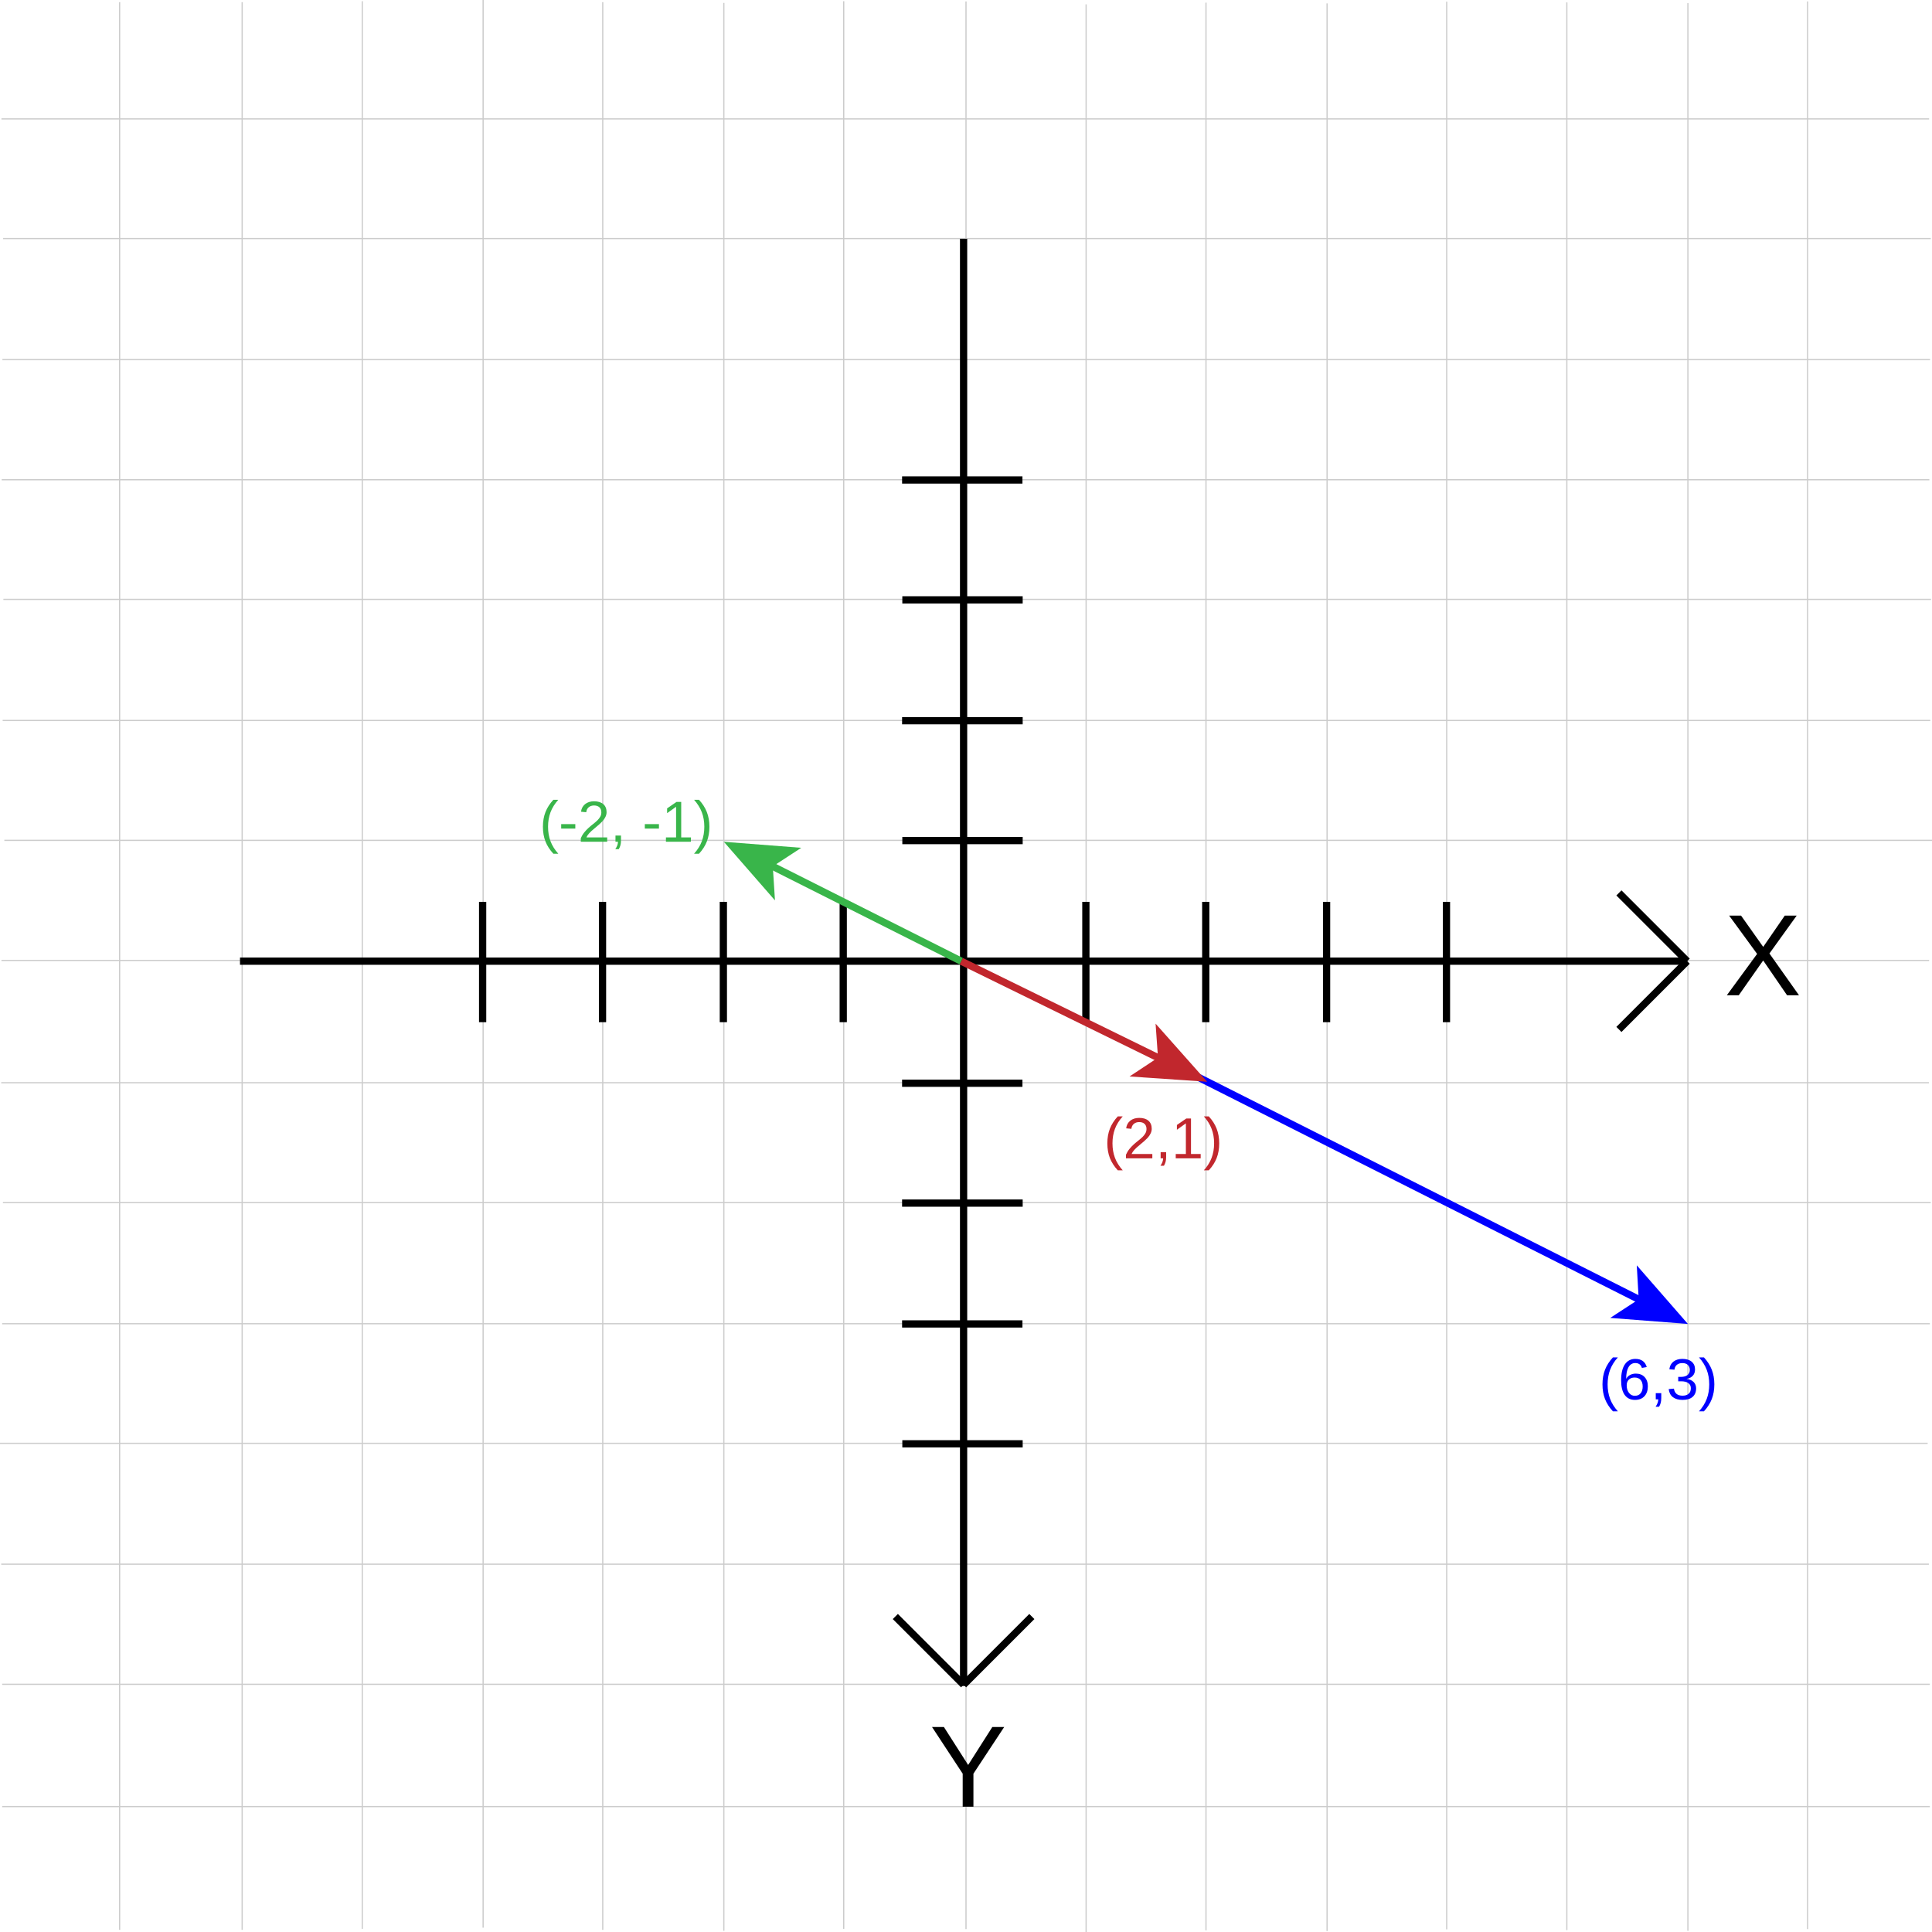
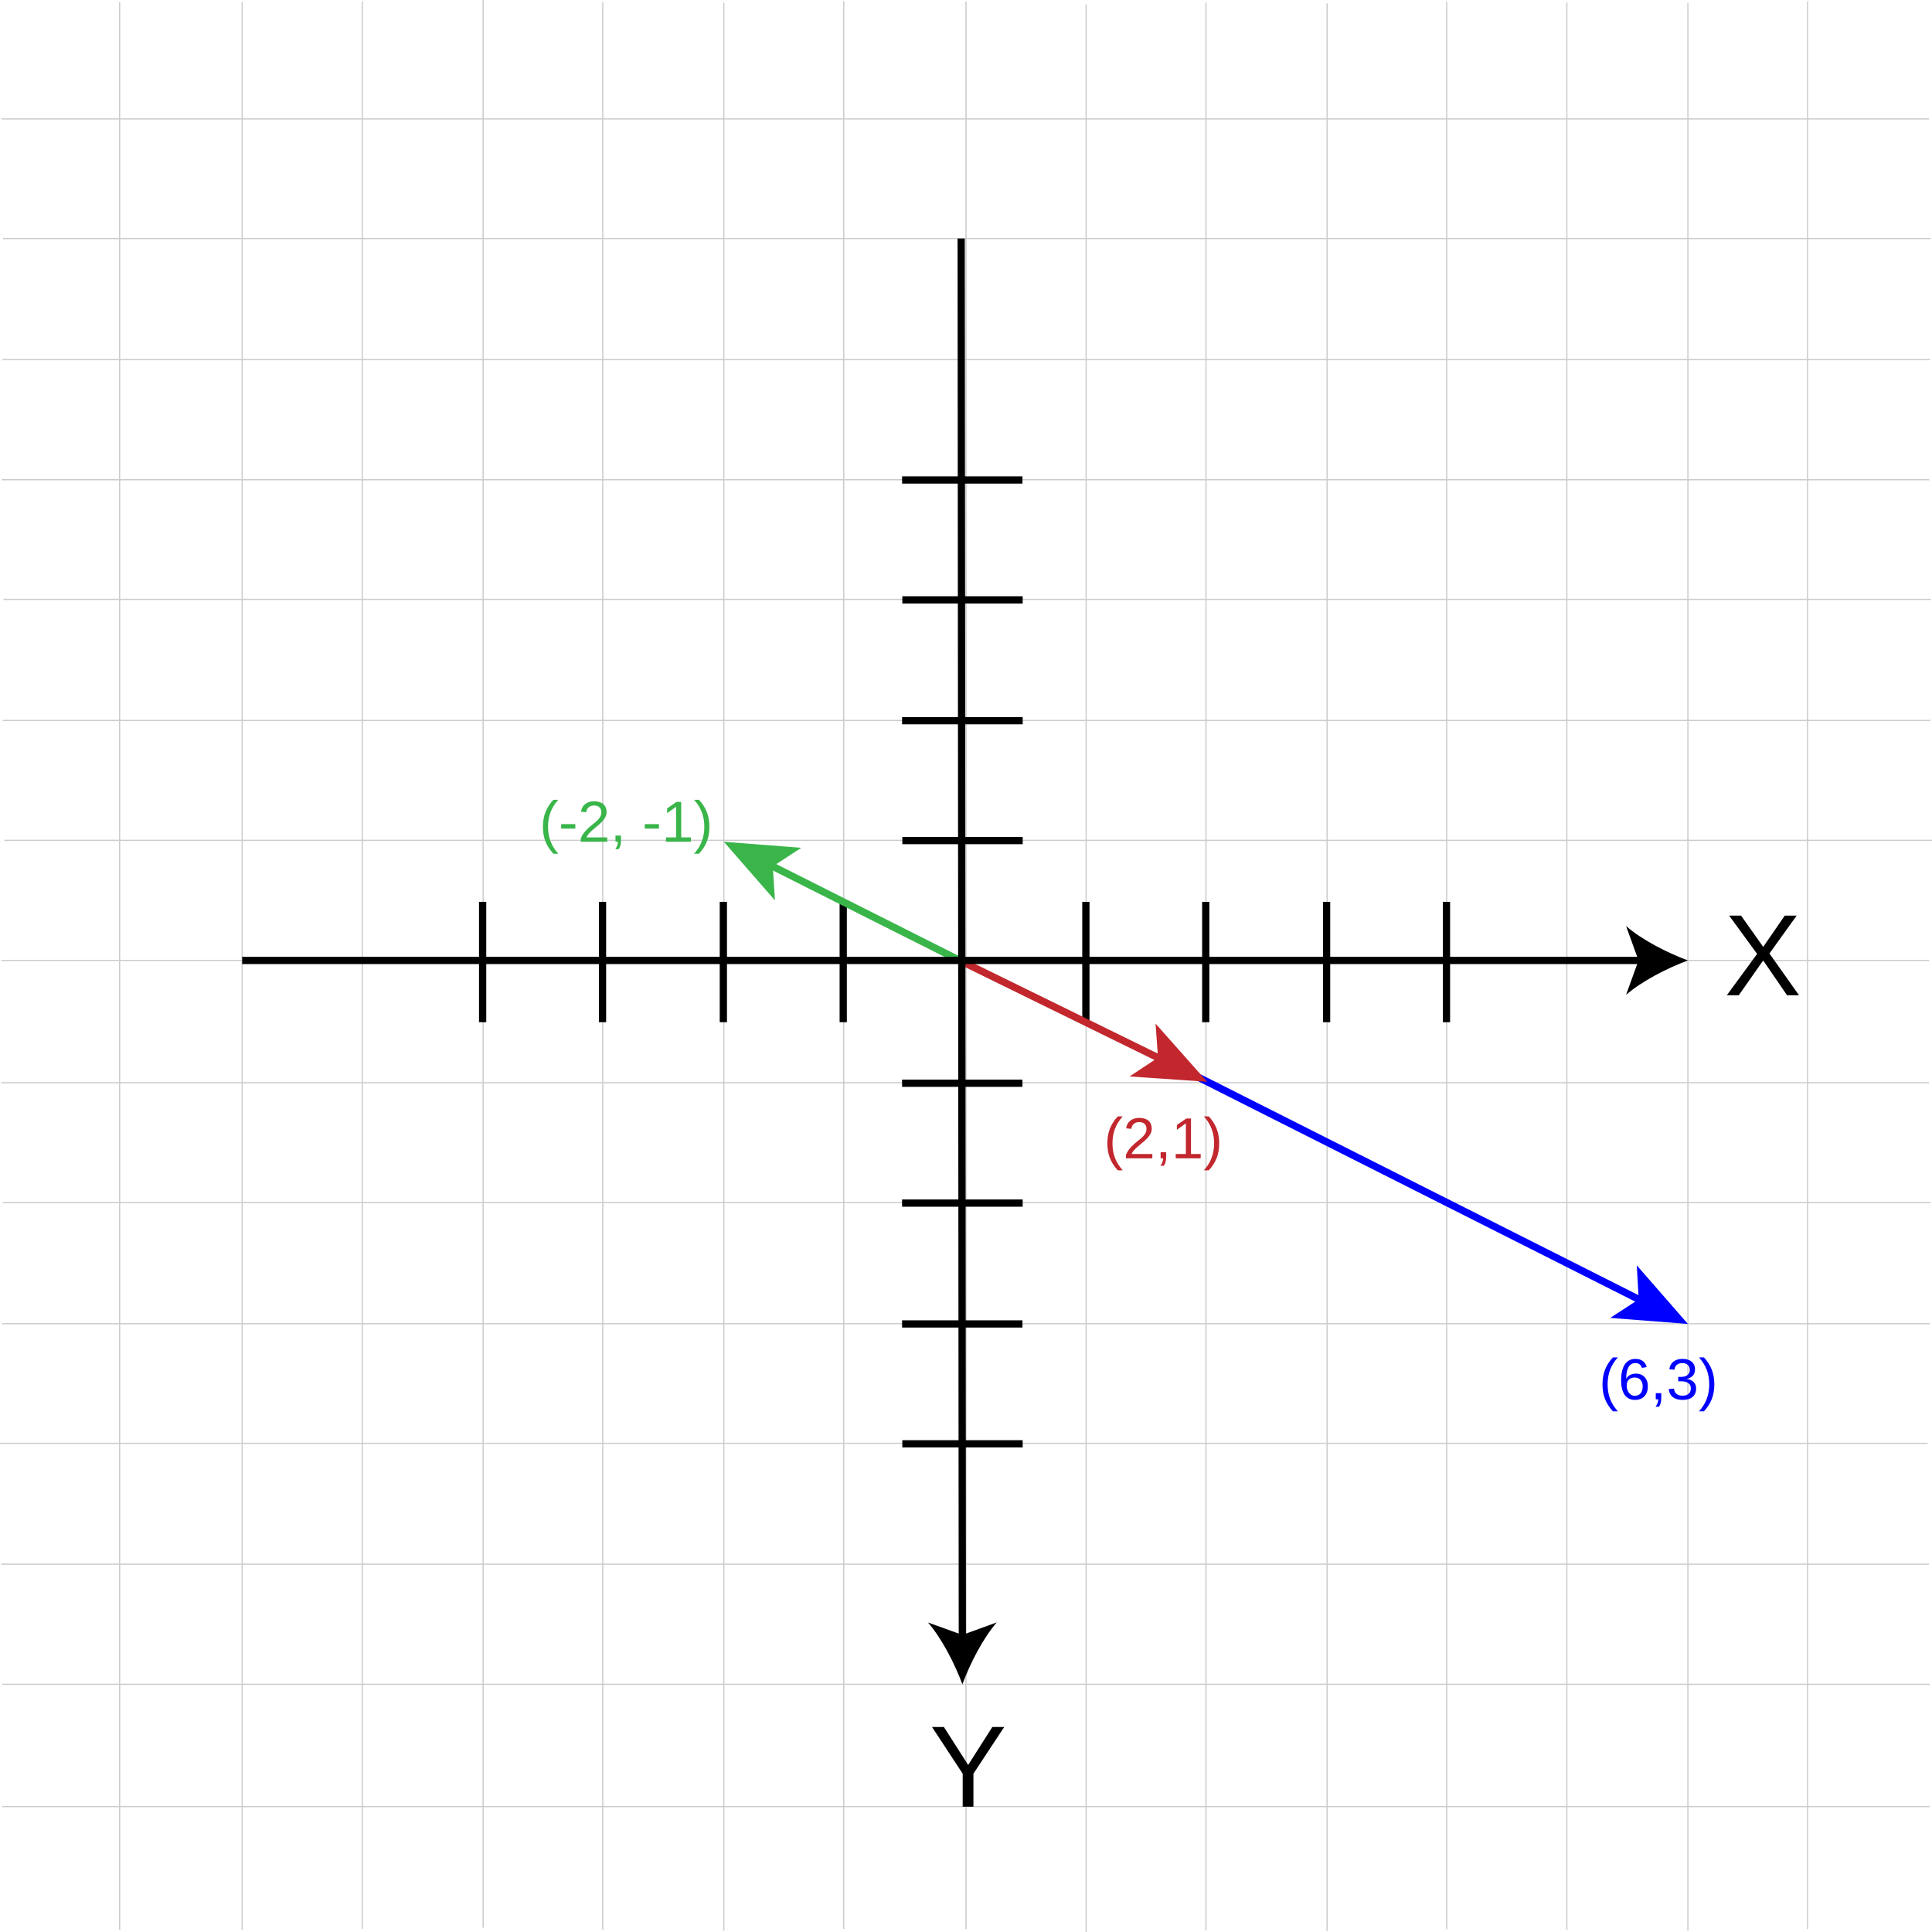
<svg xmlns="http://www.w3.org/2000/svg" id="Layer_1" data-name="Layer 1" viewBox="0 0 801 801">
  <defs>
    <style>.cls-1,.cls-10,.cls-2,.cls-3,.cls-7{fill:none;stroke-miterlimit:10;}.cls-1{stroke:#ccc;stroke-width:0.5px;}.cls-2{stroke:#000;}.cls-10,.cls-2,.cls-3,.cls-7{stroke-width:3px;}.cls-3{stroke:blue;}.cls-12,.cls-13,.cls-4,.cls-5,.cls-6{isolation:isolate;font-family:ArialMT, Arial;}.cls-4,.cls-5,.cls-6{font-size:24px;}.cls-4,.cls-9{fill:#c1272d;}.cls-5,.cls-8{fill:blue;}.cls-11,.cls-6{fill:#39b54a;}.cls-7{stroke:#c1272d;}.cls-10{stroke:#39b54a;}.cls-12,.cls-13{font-size:48px;}.cls-13{letter-spacing:-0.02em;}</style>
  </defs>
  <g id="Grid">
    <line class="cls-1" x1="349.8" y1="799.7" x2="349.8" y2="0.5" />
    <line class="cls-1" x1="300.1" y1="800.5" x2="300.1" y2="1.2" />
    <line class="cls-1" x1="249.9" y1="800.1" x2="249.9" y2="0.9" />
    <line class="cls-1" x1="200.3" y1="799.2" x2="200.3" />
    <line class="cls-1" x1="599.8" y1="799.9" x2="599.8" y2="0.7" />
    <line class="cls-1" x1="550.2" y1="800.6" x2="550.2" y2="1.4" />
    <line class="cls-1" x1="500" y1="800.3" x2="500" y2="1.1" />
    <line class="cls-1" x1="450.3" y1="801" x2="450.3" y2="1.8" />
    <line class="cls-1" x1="400.5" y1="799.8" x2="400.5" y2="0.6" />
    <line class="cls-1" x1="49.6" y1="800.1" x2="49.6" y2="0.9" />
    <line class="cls-1" x1="150.2" y1="799.7" x2="150.2" y2="0.5" />
    <line class="cls-1" x1="100.4" y1="800.1" x2="100.4" y2="0.9" />
    <line class="cls-1" x1="749.4" y1="799.8" x2="749.4" y2="0.6" />
    <line class="cls-1" x1="699.8" y1="800.5" x2="699.8" y2="1.3" />
    <line class="cls-1" x1="649.6" y1="800.2" x2="649.6" y2="1" />
    <line class="cls-1" x1="799.7" y1="448.9" x2="0.5" y2="448.9" />
    <line class="cls-1" x1="800.5" y1="498.6" x2="1.2" y2="498.6" />
    <line class="cls-1" x1="800.1" y1="548.8" x2="0.9" y2="548.8" />
    <line class="cls-1" x1="799.2" y1="598.4" y2="598.4" />
    <line class="cls-1" x1="799.9" y1="198.9" x2="0.7" y2="198.9" />
    <line class="cls-1" x1="800.6" y1="248.5" x2="1.4" y2="248.5" />
    <line class="cls-1" x1="800.3" y1="298.7" x2="1.1" y2="298.7" />
    <line class="cls-1" x1="801" y1="348.4" x2="1.8" y2="348.4" />
    <line class="cls-1" x1="799.8" y1="398.2" x2="0.6" y2="398.2" />
    <line class="cls-1" x1="800.1" y1="749" x2="0.9" y2="749" />
    <line class="cls-1" x1="799.7" y1="648.5" x2="0.5" y2="648.5" />
    <line class="cls-1" x1="800.1" y1="698.3" x2="0.9" y2="698.3" />
    <line class="cls-1" x1="799.8" y1="49.3" x2="0.6" y2="49.3" />
    <line class="cls-1" x1="800.5" y1="98.9" x2="1.3" y2="98.9" />
    <line class="cls-1" x1="800.2" y1="149.1" x2="1" y2="149.1" />
  </g>
  <g id="Coordinates">
-     <line class="cls-2" x1="99.5" y1="398.5" x2="699.5" y2="398.5" />
-     <line class="cls-2" x1="399.5" y1="99" x2="399.5" y2="699" />
    <line class="cls-2" x1="374.1" y1="348.5" x2="424" y2="348.5" />
    <line class="cls-2" x1="374" y1="298.8" x2="424" y2="298.8" />
    <line class="cls-2" x1="374.1" y1="248.7" x2="424" y2="248.7" />
    <line class="cls-2" x1="374" y1="199" x2="423.9" y2="199" />
    <line class="cls-2" x1="374.1" y1="598.6" x2="424" y2="598.6" />
    <line class="cls-2" x1="374" y1="548.9" x2="423.9" y2="548.9" />
    <line class="cls-2" x1="374" y1="498.8" x2="424" y2="498.8" />
    <line class="cls-2" x1="374" y1="449.1" x2="423.9" y2="449.1" />
    <line class="cls-2" x1="349.6" y1="423.8" x2="349.6" y2="373.8" />
    <line class="cls-2" x1="299.9" y1="423.8" x2="299.9" y2="373.9" />
    <line class="cls-2" x1="249.8" y1="423.8" x2="249.8" y2="373.9" />
    <line class="cls-2" x1="200.1" y1="423.8" x2="200.1" y2="373.9" />
    <line class="cls-2" x1="599.7" y1="423.8" x2="599.7" y2="373.9" />
    <line class="cls-2" x1="550" y1="423.8" x2="550" y2="373.9" />
    <line class="cls-2" x1="499.9" y1="423.8" x2="499.9" y2="373.9" />
    <line class="cls-2" x1="450.2" y1="423.8" x2="450.2" y2="373.9" />
-     <line class="cls-2" x1="399.5" y1="698.5" x2="427.8" y2="670.2" />
-     <line class="cls-2" x1="399.5" y1="698.5" x2="371.2" y2="670.2" />
-     <line class="cls-2" x1="699.5" y1="398.5" x2="671.2" y2="426.8" />
-     <line class="cls-2" x1="699.5" y1="398.5" x2="671.2" y2="370.2" />
  </g>
  <g id="Vectors">
    <path class="cls-3" d="M500.5,448.5" />
    <text class="cls-4" transform="translate(457.62 480.24)">(2,1)</text>
    <text class="cls-5" transform="translate(662.9 580.16)">(6,3)</text>
    <text class="cls-6" transform="translate(223.61 348.98)">(-2, -1)</text>
    <path class="cls-7" d="M500.5,448.5" />
    <path class="cls-7" d="M398.5,398.5" />
  </g>
  <line class="cls-3" x1="680.8" y1="539.4" x2="494" y2="445.2" />
  <polygon class="cls-8" points="699.8 548.9 678.6 524.6 679.4 538.7 667.6 546.4 699.8 548.9" />
  <line class="cls-7" x1="481.5" y1="439.2" x2="398.5" y2="398.5" />
  <polygon class="cls-9" points="500.5 448.5 479.1 424.4 480.1 438.5 468.3 446.3 500.5 448.5" />
  <line class="cls-10" x1="319" y1="358.5" x2="398.5" y2="398.5" />
  <polygon class="cls-11" points="300.1 349 321.3 373.3 320.4 359.2 332.2 351.5 300.1 349" />
  <text class="cls-12" transform="translate(714.85 412.64)">X</text>
  <text class="cls-13" transform="translate(385.36 749.05)">Y</text>
+   <line class="cls-2" x1="681.69" y1="398.2" x2="100.4" y2="398.2" />
+   <path d="M699.8,398.2c-8.52-3.16-19.09-8.55-25.64-14.27l5.16,14.27-5.16,14.26C680.71,406.75,691.28,401.36,699.8,398.2Z" />
+   <line class="cls-2" x1="398.98" y1="680.19" x2="398.5" y2="98.9" />
+   <path d="M399,698.3c3.15-8.52,8.54-19.1,14.25-25.65L399,677.82l-14.27-5.15C390.43,679.22,395.83,689.78,399,698.3Z" />
</svg>
